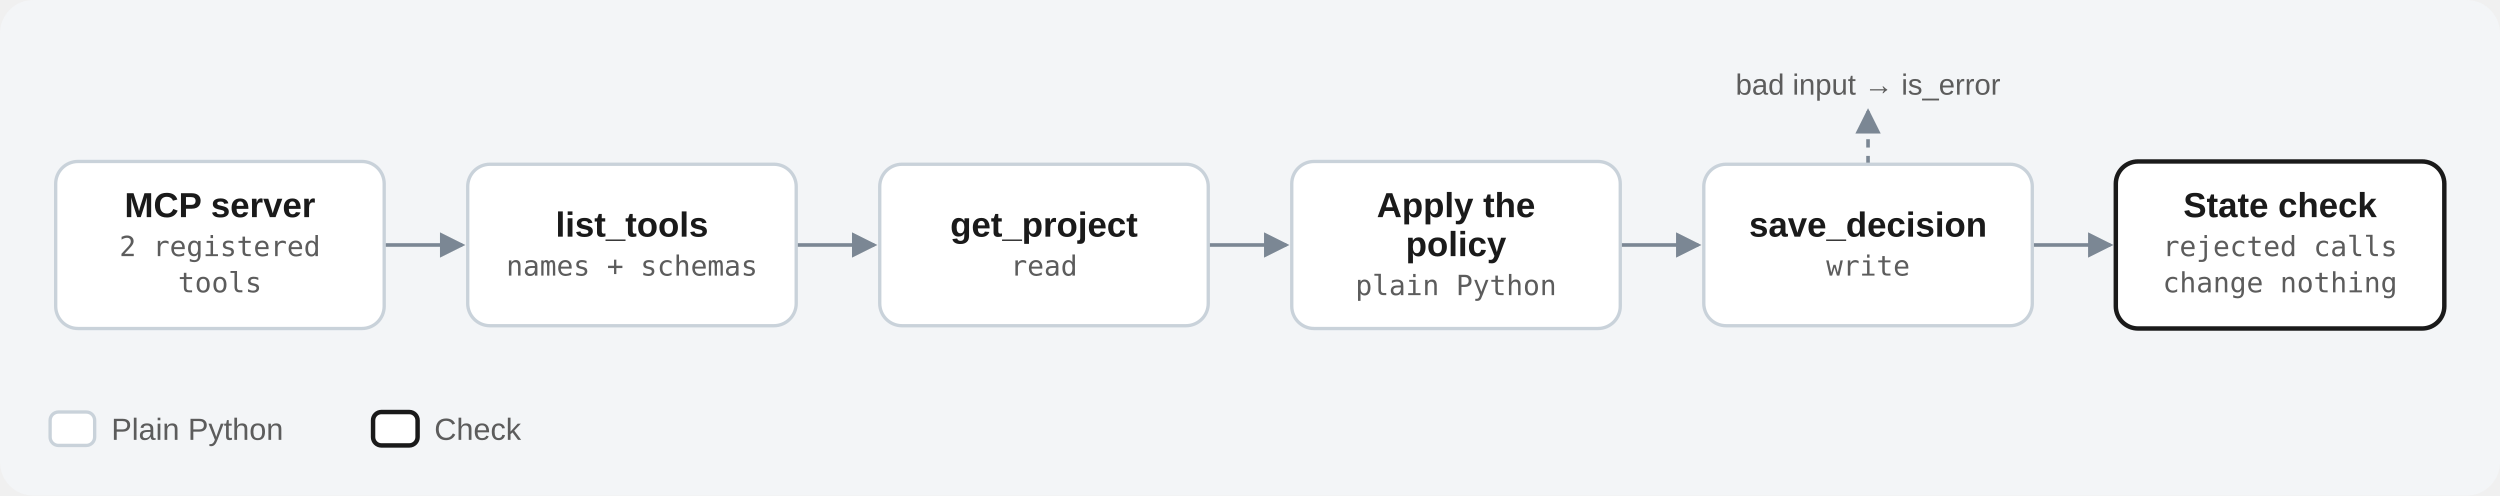
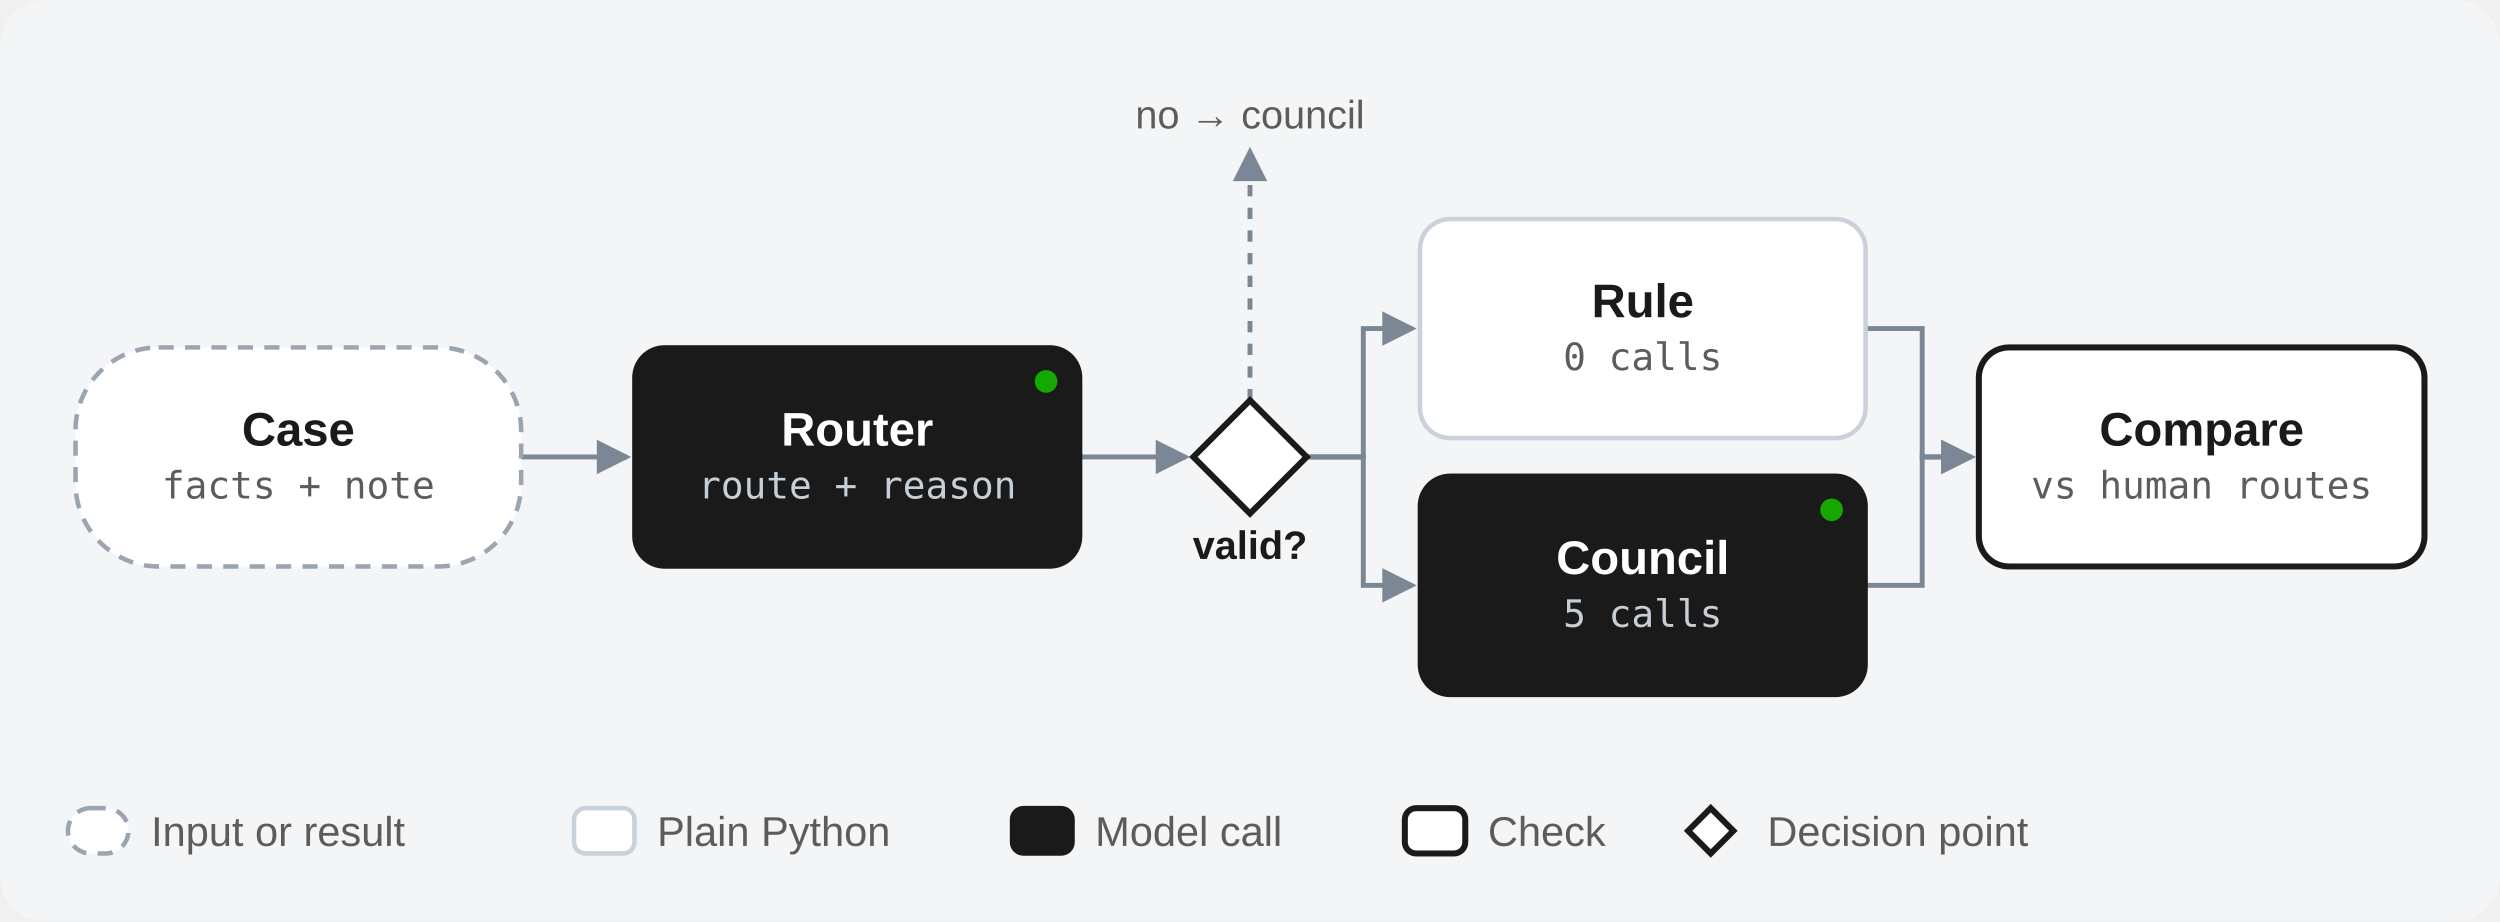
- <svg xmlns="http://www.w3.org/2000/svg" class="dg" role="img" viewBox="0 0 898 178" width="898" height="178">
+ <svg xmlns="http://www.w3.org/2000/svg" class="dg" role="img" viewBox="0 0 662 244" width="662" height="244">
  <style>text{font-family:"Helvetica Neue",Arial,sans-serif}.dg{display:block;max-width:100%;height:auto;margin:0 auto;overflow:visible;font-family:inherit}.dg rect{stroke-width:1.2}.dg-title{font-size:12.5px;font-weight:600;text-anchor:middle;fill:#1a1a1a}.dg-sub{font-family:"SF Mono",Consolas,monospace;font-size:10px;text-anchor:middle;fill:#5c5c5c}.dg-data rect{fill:#fff;stroke:#9aa5b1;stroke-dasharray:4 3}.dg-code rect{fill:#fff;stroke:#c9d2da}.dg-model rect{fill:#1a1a1a;stroke:#1a1a1a}.dg-model .dg-title{fill:#fff}.dg-model .dg-sub{fill:#c6ced6}.dg-dot{fill:#14a800}.dg-check rect{fill:#fff;stroke:#1a1a1a;stroke-width:1.6}.dg-human rect{fill:#e8f5e4;stroke:#14a800}.dg-gate path{fill:#fff;stroke:#1a1a1a;stroke-width:1.6}.dg-gate-label{font-size:10.5px;font-weight:600;text-anchor:middle;fill:#1a1a1a}.dg-edge{fill:none;stroke:#7b8794;stroke-width:1.3}.dg marker path{fill:#7b8794}.dg-exit{stroke-dasharray:3 3}.dg-loop{stroke:#108a00;stroke-dasharray:5 3}.dg-edge-label,.dg-exit-label,.dg-loop-label{font-size:10.5px;fill:#5c5c5c;text-anchor:middle}.dg-loop-label{fill:#108a00;font-weight:600}.dg-start{text-anchor:start}.dg-end{text-anchor:end}.dg-legend-text{font-size:11px;fill:#5c5c5c}</style>
-   <rect width="898" height="178" rx="12" fill="#f3f5f7" />
+   <rect width="662" height="244" rx="12" fill="#f3f5f7" />
  <defs>
    <marker id="arrow" viewBox="0 0 8 8" refX="7" refY="4" markerWidth="7" markerHeight="7" orient="auto-start-reverse">
      <path d="M0 0L8 4L0 8Z" />
    </marker>
  </defs>
  <g transform="translate(18 18)">
-     <path class="dg-edge" d="M120 70H148" marker-end="url(#arrow)" />
-     <path class="dg-edge" d="M268 70H296" marker-end="url(#arrow)" />
-     <path class="dg-edge" d="M416 70H444" marker-end="url(#arrow)" />
-     <path class="dg-edge" d="M564 70H592" marker-end="url(#arrow)" />
-     <path class="dg-edge" d="M712 70H740" marker-end="url(#arrow)" />
-     <path class="dg-edge dg-exit" d="M653 41V22" marker-end="url(#arrow)" />
-     <text class="dg-exit-label" x="653" y="16">bad input → is_error</text>
-     <g class="dg-code">
-       <rect x="2" y="40" width="118" height="60" rx="8" />
-       <text class="dg-title" x="61" y="60">MCP server</text>
-       <text class="dg-sub" x="61" y="74">2 registered</text>
-       <text class="dg-sub" x="61" y="87">tools</text>
+     <path class="dg-edge" d="M120 103H148" marker-end="url(#arrow)" />
+     <path class="dg-edge" d="M268 103H296" marker-end="url(#arrow)" />
+     <path class="dg-edge" d="M328 103H343V69H356" marker-end="url(#arrow)" />
+     <path class="dg-edge" d="M328 103H343V137H356" marker-end="url(#arrow)" />
+     <path class="dg-edge" d="M476 69H491V103H504" marker-end="url(#arrow)" />
+     <path class="dg-edge" d="M476 137H491V103H504" marker-end="url(#arrow)" />
+     <path class="dg-edge dg-exit" d="M313 88V22" marker-end="url(#arrow)" />
+     <text class="dg-exit-label" x="313" y="16">no → council</text>
+     <g class="dg-data">
+       <rect x="2" y="74" width="118" height="58" rx="22" />
+       <text class="dg-title" x="61" y="100">Case</text>
+       <text class="dg-sub" x="61" y="114">facts + note</text>
+     </g>
+     <g class="dg-model">
+       <rect x="150" y="74" width="118" height="58" rx="8" />
+       <circle class="dg-dot" cx="259" cy="83" r="3" />
+       <text class="dg-title" x="209" y="100">Router</text>
+       <text class="dg-sub" x="209" y="114">route + reason</text>
+     </g>
+     <g class="dg-gate">
+       <path d="M313 88L328 103L313 118L298 103Z" />
+       <text class="dg-gate-label" x="313" y="130">
+         <tspan x="313" dy="0">valid?</tspan>
+       </text>
    </g>
    <g class="dg-code">
-       <rect x="150" y="41" width="118" height="58" rx="8" />
-       <text class="dg-title" x="209" y="67">list_tools</text>
-       <text class="dg-sub" x="209" y="81">names + schemas</text>
+       <rect x="358" y="40" width="118" height="58" rx="8" />
+       <text class="dg-title" x="417" y="66">Rule</text>
+       <text class="dg-sub" x="417" y="80">0 calls</text>
    </g>
-     <g class="dg-code">
-       <rect x="298" y="41" width="118" height="58" rx="8" />
-       <text class="dg-title" x="357" y="67">get_project</text>
-       <text class="dg-sub" x="357" y="81">read</text>
-     </g>
-     <g class="dg-code">
-       <rect x="446" y="40" width="118" height="60" rx="8" />
-       <text class="dg-title" x="505" y="60">Apply the</text>
-       <text class="dg-title" x="505" y="74">policy</text>
-       <text class="dg-sub" x="505" y="88">plain Python</text>
-     </g>
-     <g class="dg-code">
-       <rect x="594" y="41" width="118" height="58" rx="8" />
-       <text class="dg-title" x="653" y="67">save_decision</text>
-       <text class="dg-sub" x="653" y="81">write</text>
+     <g class="dg-model">
+       <rect x="358" y="108" width="118" height="58" rx="8" />
+       <circle class="dg-dot" cx="467" cy="117" r="3" />
+       <text class="dg-title" x="417" y="134">Council</text>
+       <text class="dg-sub" x="417" y="148">5 calls</text>
    </g>
    <g class="dg-check">
-       <rect x="742" y="40" width="118" height="60" rx="8" />
-       <text class="dg-title" x="801" y="60">State check</text>
-       <text class="dg-sub" x="801" y="74">rejected calls</text>
-       <text class="dg-sub" x="801" y="87">change nothing</text>
+       <rect x="506" y="74" width="118" height="58" rx="8" />
+       <text class="dg-title" x="565" y="100">Compare</text>
+       <text class="dg-sub" x="565" y="114">vs human routes</text>
    </g>
  </g>
-   <g transform="translate(18 148)">
+   <g transform="translate(18 214)">
+     <g class="dg-data">
+       <rect x="0" y="0" width="16" height="12" rx="6" />
+     </g>
+     <text class="dg-legend-text" x="22" y="10">Input or result</text>
    <g class="dg-code">
-       <rect x="0" y="0" width="16" height="12" rx="3" />
+       <rect x="134" y="0" width="16" height="12" rx="3" />
    </g>
-     <text class="dg-legend-text" x="22" y="10">Plain Python</text>
+     <text class="dg-legend-text" x="156" y="10">Plain Python</text>
+     <g class="dg-model">
+       <rect x="250" y="0" width="16" height="12" rx="3" />
+     </g>
+     <text class="dg-legend-text" x="272" y="10">Model call</text>
    <g class="dg-check">
-       <rect x="116" y="0" width="16" height="12" rx="3" />
+       <rect x="354" y="0" width="16" height="12" rx="3" />
    </g>
-     <text class="dg-legend-text" x="138" y="10">Check</text>
+     <text class="dg-legend-text" x="376" y="10">Check</text>
+     <g class="dg-gate">
+       <path d="M435 0L441 6L435 12L429 6Z" />
+     </g>
+     <text class="dg-legend-text" x="450" y="10">Decision point</text>
  </g>
</svg>
